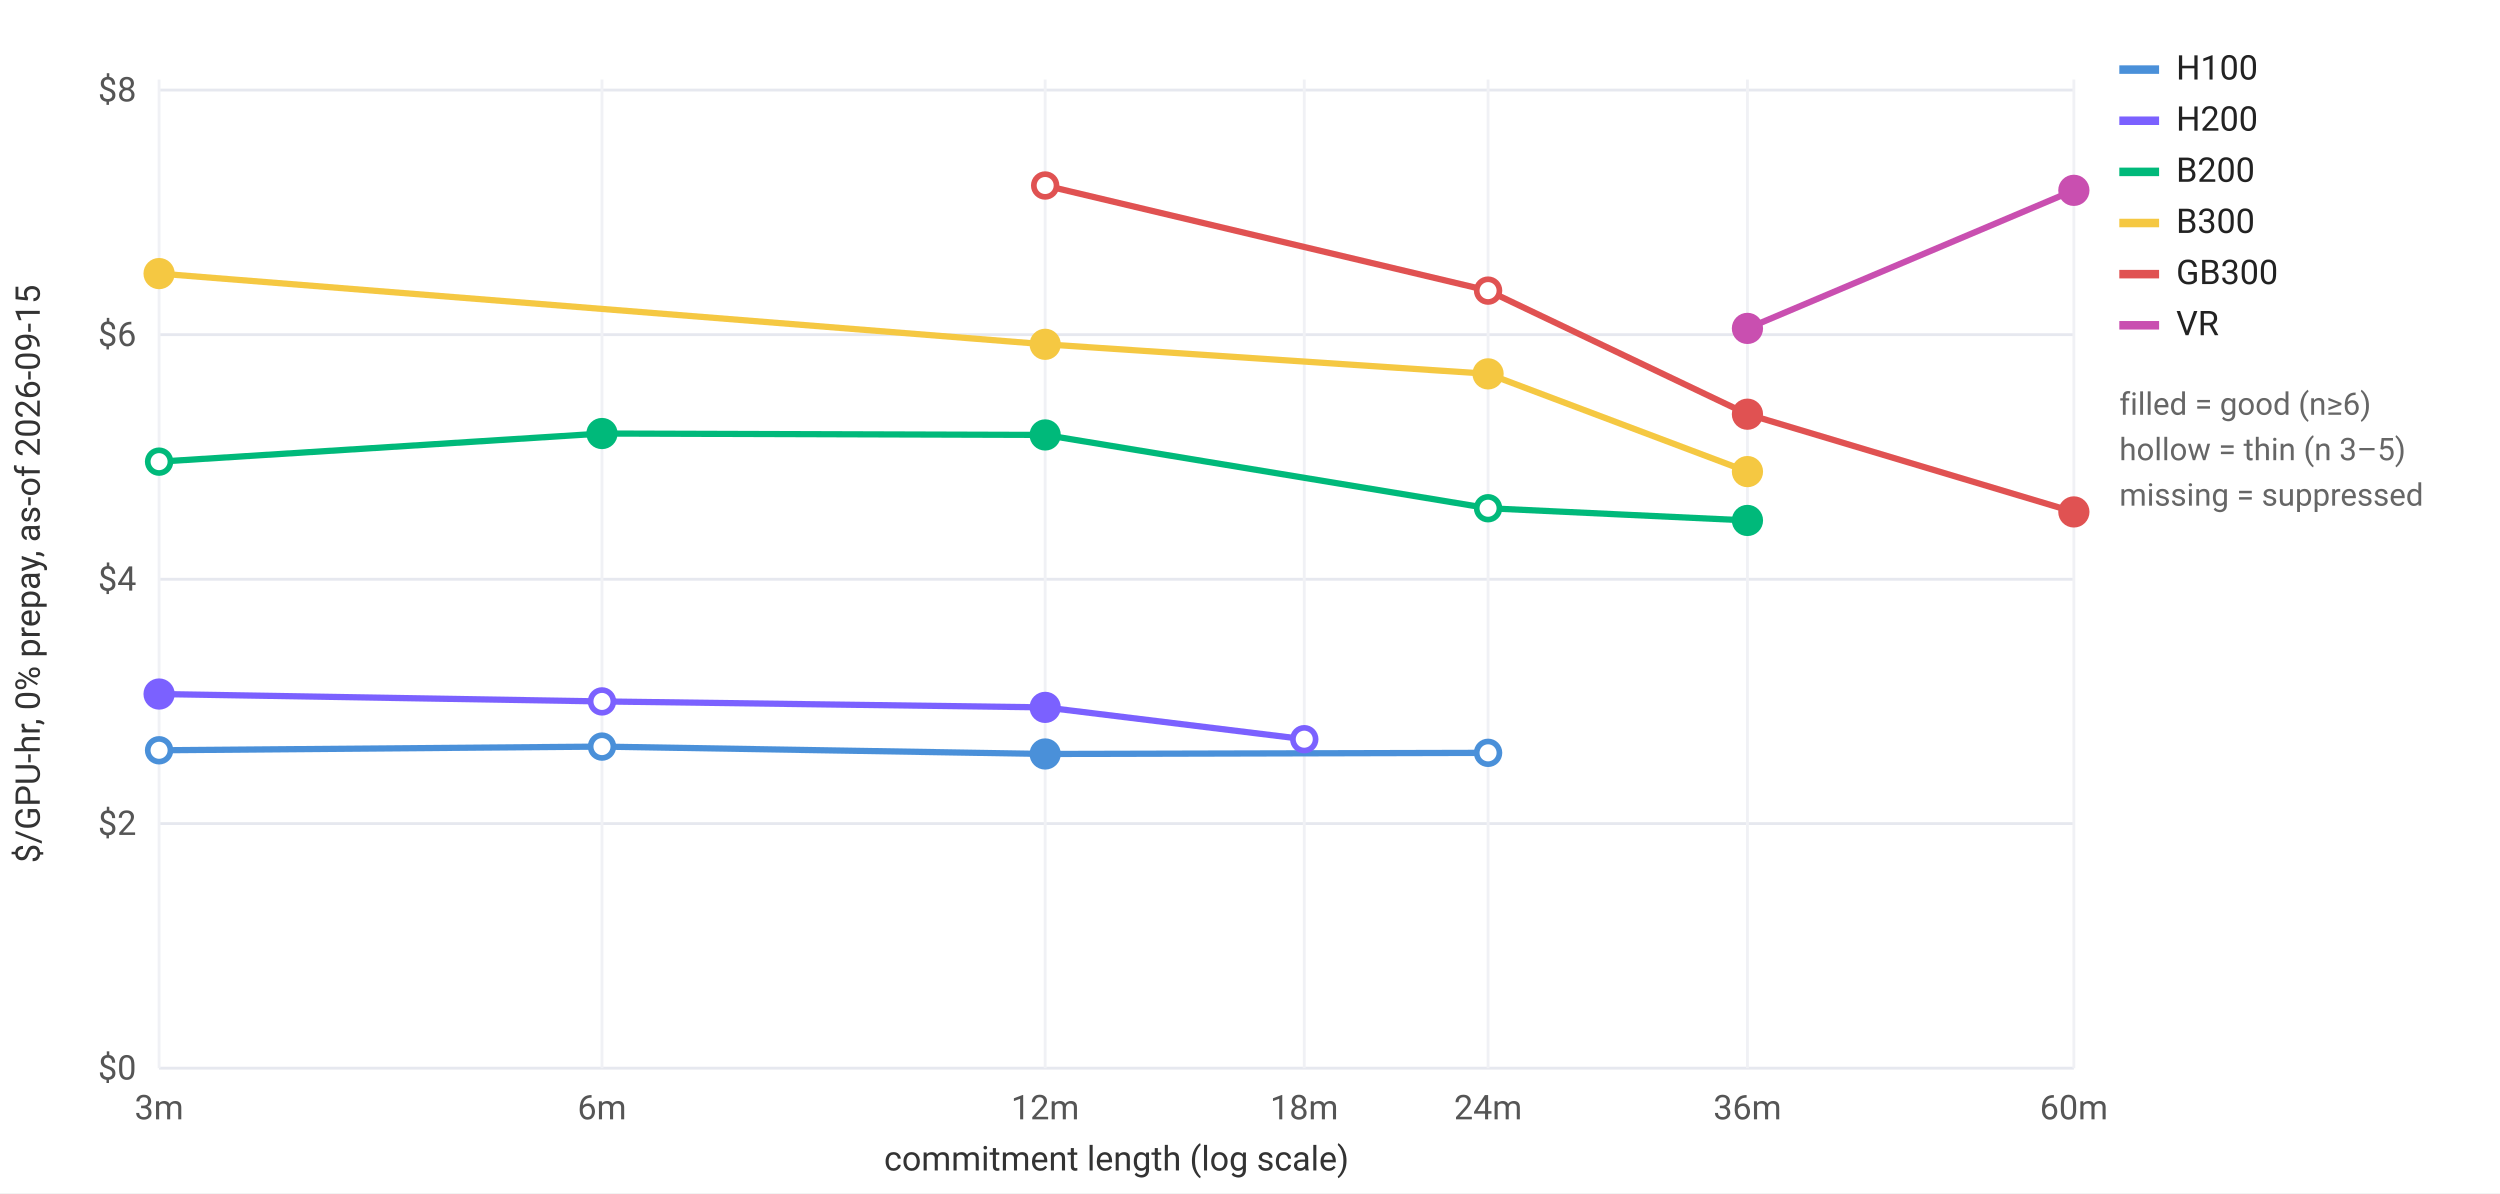
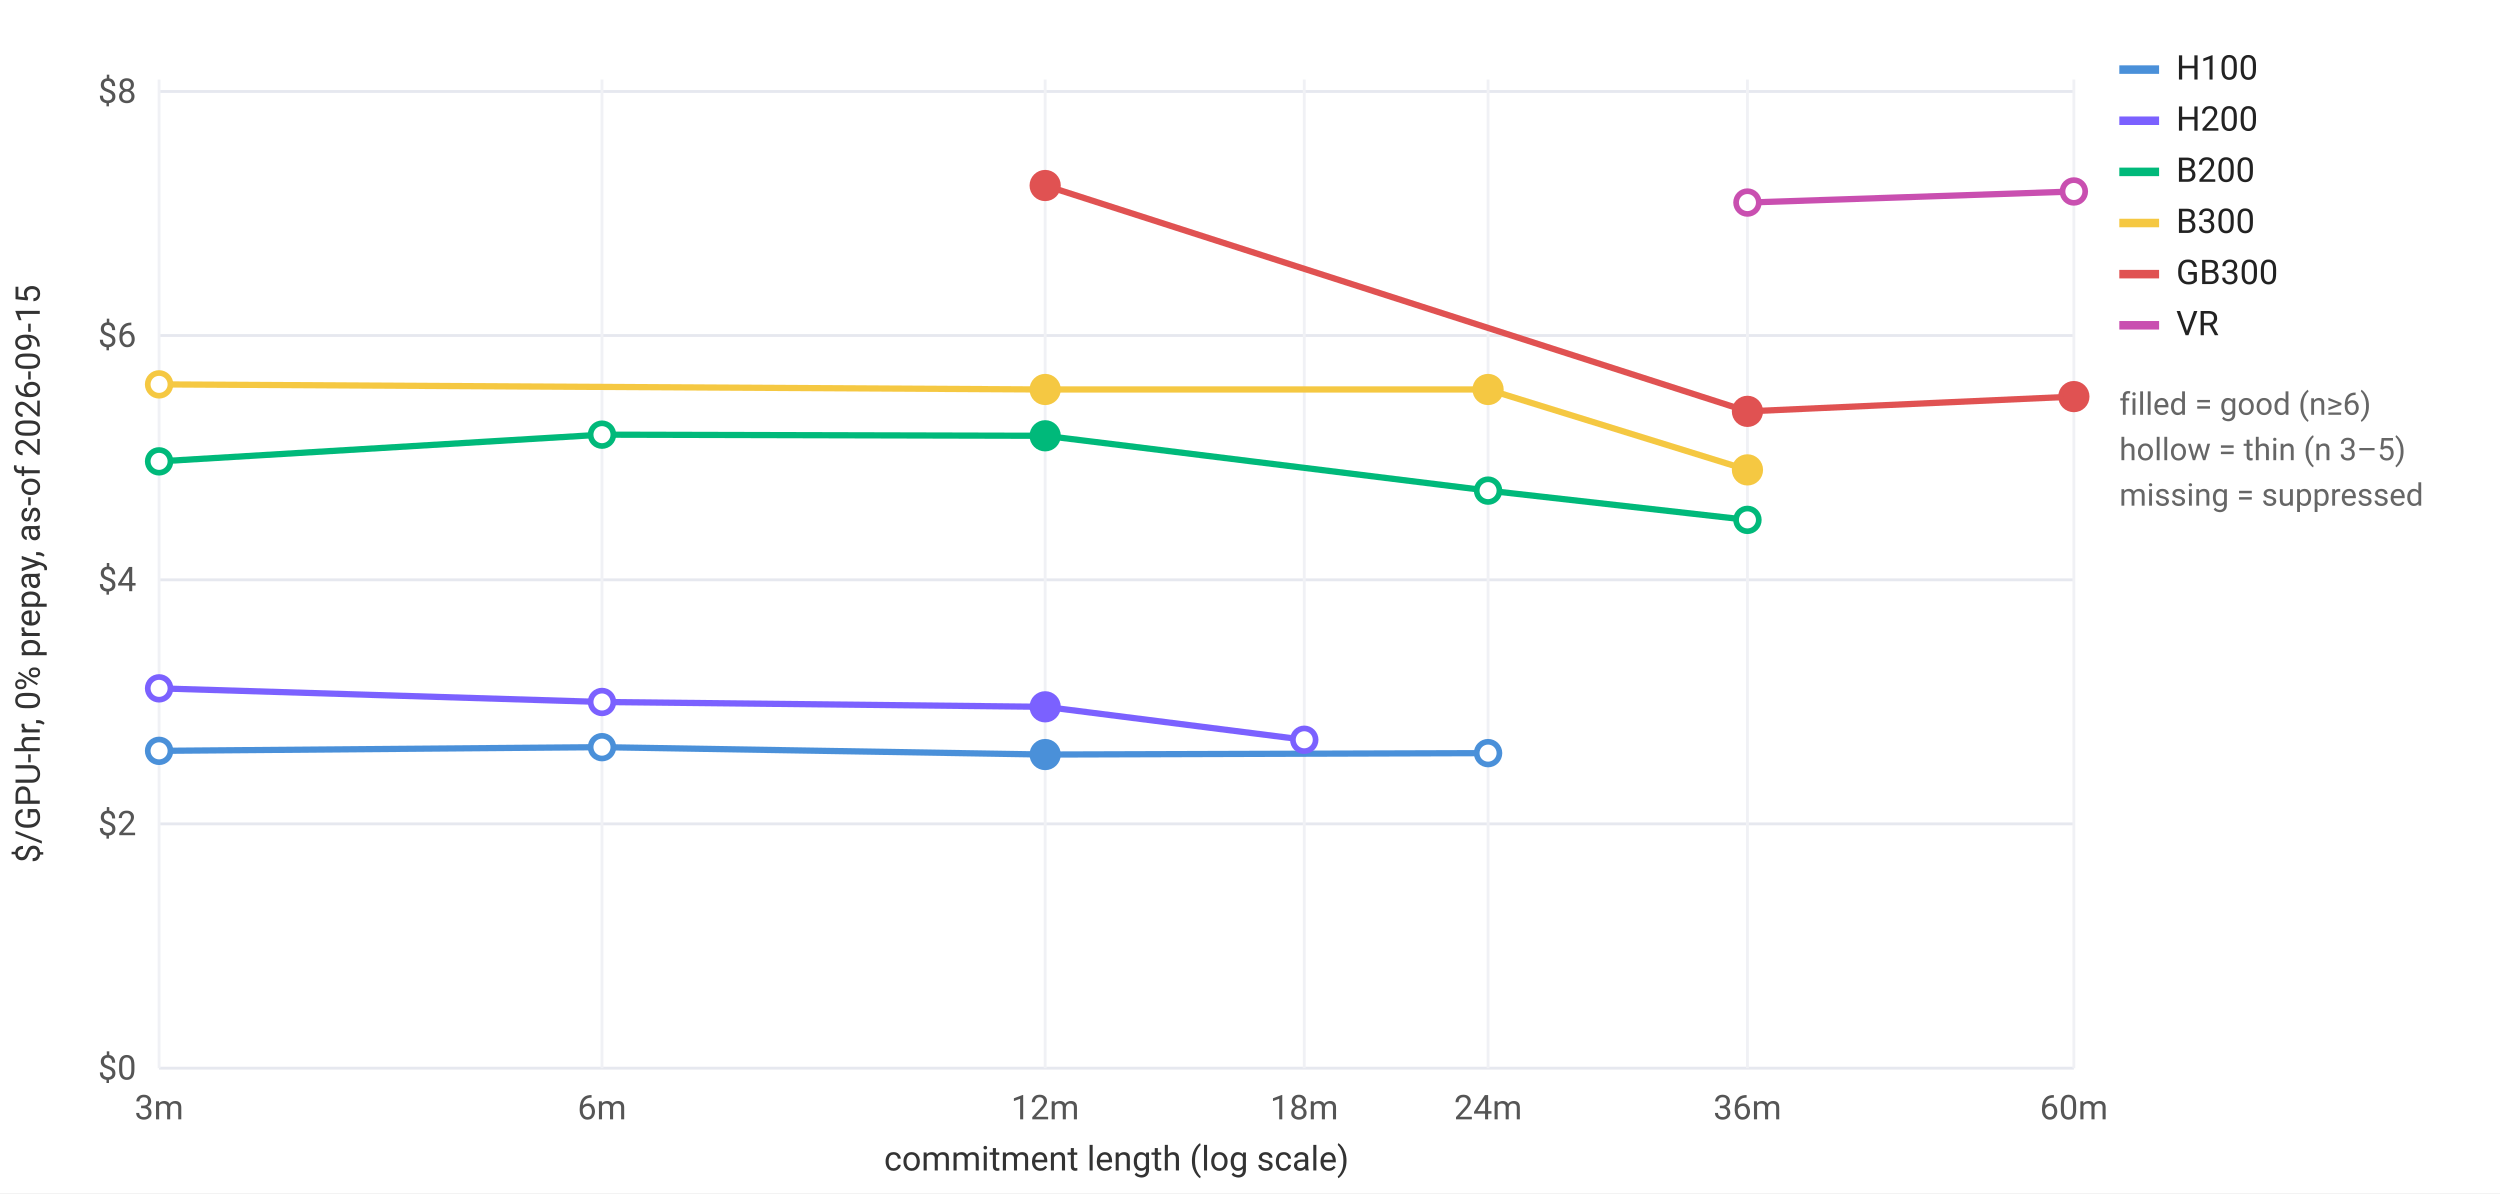
<svg xmlns="http://www.w3.org/2000/svg" width="880" height="420" viewBox="0 0 880 420" font-family="-apple-system,Segoe UI,Roboto,sans-serif" font-size="12">
  <rect width="880" height="420" fill="#ffffff" />
  <line x1="56" y1="376.0" x2="730" y2="376.0" stroke="#e6e8ef" />
  <text x="48" y="380.0" text-anchor="end" fill="#555">$0</text>
-   <line x1="56" y1="289.9" x2="730" y2="289.9" stroke="#e6e8ef" />
-   <text x="48" y="293.9" text-anchor="end" fill="#555">$2</text>
-   <line x1="56" y1="203.9" x2="730" y2="203.9" stroke="#e6e8ef" />
-   <text x="48" y="207.9" text-anchor="end" fill="#555">$4</text>
-   <line x1="56" y1="117.8" x2="730" y2="117.8" stroke="#e6e8ef" />
-   <text x="48" y="121.8" text-anchor="end" fill="#555">$6</text>
-   <line x1="56" y1="31.7" x2="730" y2="31.7" stroke="#e6e8ef" />
-   <text x="48" y="35.7" text-anchor="end" fill="#555">$8</text>
+   <line x1="56" y1="290.0" x2="730" y2="290.0" stroke="#e6e8ef" />
+   <text x="48" y="294.0" text-anchor="end" fill="#555">$2</text>
+   <line x1="56" y1="204.1" x2="730" y2="204.1" stroke="#e6e8ef" />
+   <text x="48" y="208.1" text-anchor="end" fill="#555">$4</text>
+   <line x1="56" y1="118.1" x2="730" y2="118.1" stroke="#e6e8ef" />
+   <text x="48" y="122.1" text-anchor="end" fill="#555">$6</text>
+   <line x1="56" y1="32.2" x2="730" y2="32.2" stroke="#e6e8ef" />
+   <text x="48" y="36.2" text-anchor="end" fill="#555">$8</text>
  <line x1="56.0" y1="28" x2="56.0" y2="376" stroke="#f0f1f5" />
  <text x="56.0" y="394" text-anchor="middle" fill="#555">3m</text>
  <line x1="211.9" y1="28" x2="211.9" y2="376" stroke="#f0f1f5" />
  <text x="211.9" y="394" text-anchor="middle" fill="#555">6m</text>
  <line x1="367.9" y1="28" x2="367.9" y2="376" stroke="#f0f1f5" />
  <text x="367.9" y="394" text-anchor="middle" fill="#555">12m</text>
  <line x1="459.1" y1="28" x2="459.1" y2="376" stroke="#f0f1f5" />
  <text x="459.1" y="394" text-anchor="middle" fill="#555">18m</text>
  <line x1="523.8" y1="28" x2="523.8" y2="376" stroke="#f0f1f5" />
  <text x="523.8" y="394" text-anchor="middle" fill="#555">24m</text>
  <line x1="615.1" y1="28" x2="615.1" y2="376" stroke="#f0f1f5" />
  <text x="615.1" y="394" text-anchor="middle" fill="#555">36m</text>
  <line x1="730.0" y1="28" x2="730.0" y2="376" stroke="#f0f1f5" />
  <text x="730.0" y="394" text-anchor="middle" fill="#555">60m</text>
  <text x="393" y="412" text-anchor="middle" fill="#333">commitment length (log scale)</text>
  <text x="14" y="202" transform="rotate(-90 14 202)" text-anchor="middle" fill="#333">$/GPU-hr, 0% prepay, as-of 2026-09-15</text>
-   <path d="M56.0,264.1 L211.9,262.8 L367.9,265.4 L523.8,265.0" fill="none" stroke="#4a90d9" stroke-width="2.2" />
-   <circle cx="56.0" cy="264.1" r="4.0" fill="#ffffff" stroke="#4a90d9" stroke-width="2" />
-   <circle cx="211.9" cy="262.8" r="4.0" fill="#ffffff" stroke="#4a90d9" stroke-width="2" />
-   <circle cx="367.9" cy="265.4" r="4.5" fill="#4a90d9" stroke="#4a90d9" stroke-width="2" />
-   <circle cx="523.8" cy="265.0" r="4.0" fill="#ffffff" stroke="#4a90d9" stroke-width="2" />
+   <path d="M56.0,264.3 L211.9,263.0 L367.9,265.6 L523.8,265.1" fill="none" stroke="#4a90d9" stroke-width="2.2" />
+   <circle cx="56.0" cy="264.3" r="4.0" fill="#ffffff" stroke="#4a90d9" stroke-width="2" />
+   <circle cx="211.9" cy="263.0" r="4.0" fill="#ffffff" stroke="#4a90d9" stroke-width="2" />
+   <circle cx="367.9" cy="265.6" r="4.5" fill="#4a90d9" stroke="#4a90d9" stroke-width="2" />
+   <circle cx="523.8" cy="265.1" r="4.0" fill="#ffffff" stroke="#4a90d9" stroke-width="2" />
  <rect x="746" y="23" width="14" height="3" fill="#4a90d9" />
  <text x="766" y="28" fill="#222">H100</text>
-   <path d="M56.0,244.3 L211.9,246.9 L367.9,249.0 L459.1,260.2" fill="none" stroke="#7b61ff" stroke-width="2.2" />
-   <circle cx="56.0" cy="244.3" r="4.5" fill="#7b61ff" stroke="#7b61ff" stroke-width="2" />
-   <circle cx="211.9" cy="246.9" r="4.0" fill="#ffffff" stroke="#7b61ff" stroke-width="2" />
-   <circle cx="367.9" cy="249.0" r="4.5" fill="#7b61ff" stroke="#7b61ff" stroke-width="2" />
-   <circle cx="459.1" cy="260.2" r="4.0" fill="#ffffff" stroke="#7b61ff" stroke-width="2" />
+   <path d="M56.0,242.3 L211.9,247.1 L367.9,248.8 L459.1,260.4" fill="none" stroke="#7b61ff" stroke-width="2.2" />
+   <circle cx="56.0" cy="242.3" r="4.0" fill="#ffffff" stroke="#7b61ff" stroke-width="2" />
+   <circle cx="211.9" cy="247.1" r="4.0" fill="#ffffff" stroke="#7b61ff" stroke-width="2" />
+   <circle cx="367.9" cy="248.8" r="4.5" fill="#7b61ff" stroke="#7b61ff" stroke-width="2" />
+   <circle cx="459.1" cy="260.4" r="4.0" fill="#ffffff" stroke="#7b61ff" stroke-width="2" />
  <rect x="746" y="41" width="14" height="3" fill="#7b61ff" />
  <text x="766" y="46" fill="#222">H200</text>
-   <path d="M56.0,162.5 L211.9,152.6 L367.9,153.1 L523.8,178.9 L615.1,183.2" fill="none" stroke="#00b97a" stroke-width="2.2" />
-   <circle cx="56.0" cy="162.5" r="4.0" fill="#ffffff" stroke="#00b97a" stroke-width="2" />
-   <circle cx="211.9" cy="152.6" r="4.5" fill="#00b97a" stroke="#00b97a" stroke-width="2" />
-   <circle cx="367.9" cy="153.1" r="4.5" fill="#00b97a" stroke="#00b97a" stroke-width="2" />
-   <circle cx="523.8" cy="178.9" r="4.0" fill="#ffffff" stroke="#00b97a" stroke-width="2" />
-   <circle cx="615.1" cy="183.2" r="4.5" fill="#00b97a" stroke="#00b97a" stroke-width="2" />
+   <path d="M56.0,162.4 L211.9,153.0 L367.9,153.4 L523.8,172.7 L615.1,183.0" fill="none" stroke="#00b97a" stroke-width="2.2" />
+   <circle cx="56.0" cy="162.4" r="4.0" fill="#ffffff" stroke="#00b97a" stroke-width="2" />
+   <circle cx="211.9" cy="153.0" r="4.0" fill="#ffffff" stroke="#00b97a" stroke-width="2" />
+   <circle cx="367.9" cy="153.4" r="4.5" fill="#00b97a" stroke="#00b97a" stroke-width="2" />
+   <circle cx="523.8" cy="172.7" r="4.0" fill="#ffffff" stroke="#00b97a" stroke-width="2" />
+   <circle cx="615.1" cy="183.0" r="4.0" fill="#ffffff" stroke="#00b97a" stroke-width="2" />
  <rect x="746" y="59" width="14" height="3" fill="#00b97a" />
  <text x="766" y="64" fill="#222">B200</text>
-   <path d="M56.0,96.3 L367.9,121.2 L523.8,131.6 L615.1,166.0" fill="none" stroke="#f5c842" stroke-width="2.2" />
-   <circle cx="56.0" cy="96.3" r="4.5" fill="#f5c842" stroke="#f5c842" stroke-width="2" />
-   <circle cx="367.9" cy="121.2" r="4.5" fill="#f5c842" stroke="#f5c842" stroke-width="2" />
-   <circle cx="523.8" cy="131.6" r="4.5" fill="#f5c842" stroke="#f5c842" stroke-width="2" />
-   <circle cx="615.1" cy="166.0" r="4.5" fill="#f5c842" stroke="#f5c842" stroke-width="2" />
+   <path d="M56.0,135.3 L367.9,137.1 L523.8,137.1 L615.1,165.4" fill="none" stroke="#f5c842" stroke-width="2.2" />
+   <circle cx="56.0" cy="135.3" r="4.0" fill="#ffffff" stroke="#f5c842" stroke-width="2" />
+   <circle cx="367.9" cy="137.1" r="4.5" fill="#f5c842" stroke="#f5c842" stroke-width="2" />
+   <circle cx="523.8" cy="137.1" r="4.5" fill="#f5c842" stroke="#f5c842" stroke-width="2" />
+   <circle cx="615.1" cy="165.4" r="4.5" fill="#f5c842" stroke="#f5c842" stroke-width="2" />
  <rect x="746" y="77" width="14" height="3" fill="#f5c842" />
  <text x="766" y="82" fill="#222">B300</text>
-   <path d="M367.9,65.3 L523.8,102.3 L615.1,145.8 L730.0,180.2" fill="none" stroke="#e05252" stroke-width="2.2" />
-   <circle cx="367.9" cy="65.3" r="4.0" fill="#ffffff" stroke="#e05252" stroke-width="2" />
-   <circle cx="523.8" cy="102.3" r="4.0" fill="#ffffff" stroke="#e05252" stroke-width="2" />
-   <circle cx="615.1" cy="145.8" r="4.5" fill="#e05252" stroke="#e05252" stroke-width="2" />
-   <circle cx="730.0" cy="180.2" r="4.5" fill="#e05252" stroke="#e05252" stroke-width="2" />
+   <path d="M367.9,65.3 L615.1,144.8 L730.0,139.6" fill="none" stroke="#e05252" stroke-width="2.2" />
+   <circle cx="367.9" cy="65.3" r="4.5" fill="#e05252" stroke="#e05252" stroke-width="2" />
+   <circle cx="615.1" cy="144.8" r="4.5" fill="#e05252" stroke="#e05252" stroke-width="2" />
+   <circle cx="730.0" cy="139.6" r="4.5" fill="#e05252" stroke="#e05252" stroke-width="2" />
  <rect x="746" y="95" width="14" height="3" fill="#e05252" />
  <text x="766" y="100" fill="#222">GB300</text>
-   <path d="M615.1,115.6 L730.0,67.0" fill="none" stroke="#c94fb0" stroke-width="2.2" />
-   <circle cx="615.1" cy="115.6" r="4.5" fill="#c94fb0" stroke="#c94fb0" stroke-width="2" />
-   <circle cx="730.0" cy="67.0" r="4.5" fill="#c94fb0" stroke="#c94fb0" stroke-width="2" />
+   <path d="M615.1,71.3 L730.0,67.4" fill="none" stroke="#c94fb0" stroke-width="2.2" />
+   <circle cx="615.1" cy="71.3" r="4.0" fill="#ffffff" stroke="#c94fb0" stroke-width="2" />
+   <circle cx="730.0" cy="67.4" r="4.0" fill="#ffffff" stroke="#c94fb0" stroke-width="2" />
  <rect x="746" y="113" width="14" height="3" fill="#c94fb0" />
  <text x="766" y="118" fill="#222">VR</text>
  <text x="746" y="146" fill="#666" font-size="11">filled = good (n≥6)</text>
  <text x="746" y="162" fill="#666" font-size="11">hollow = thin (n 3–5)</text>
  <text x="746" y="178" fill="#666" font-size="11">missing = suppressed</text>
</svg>
